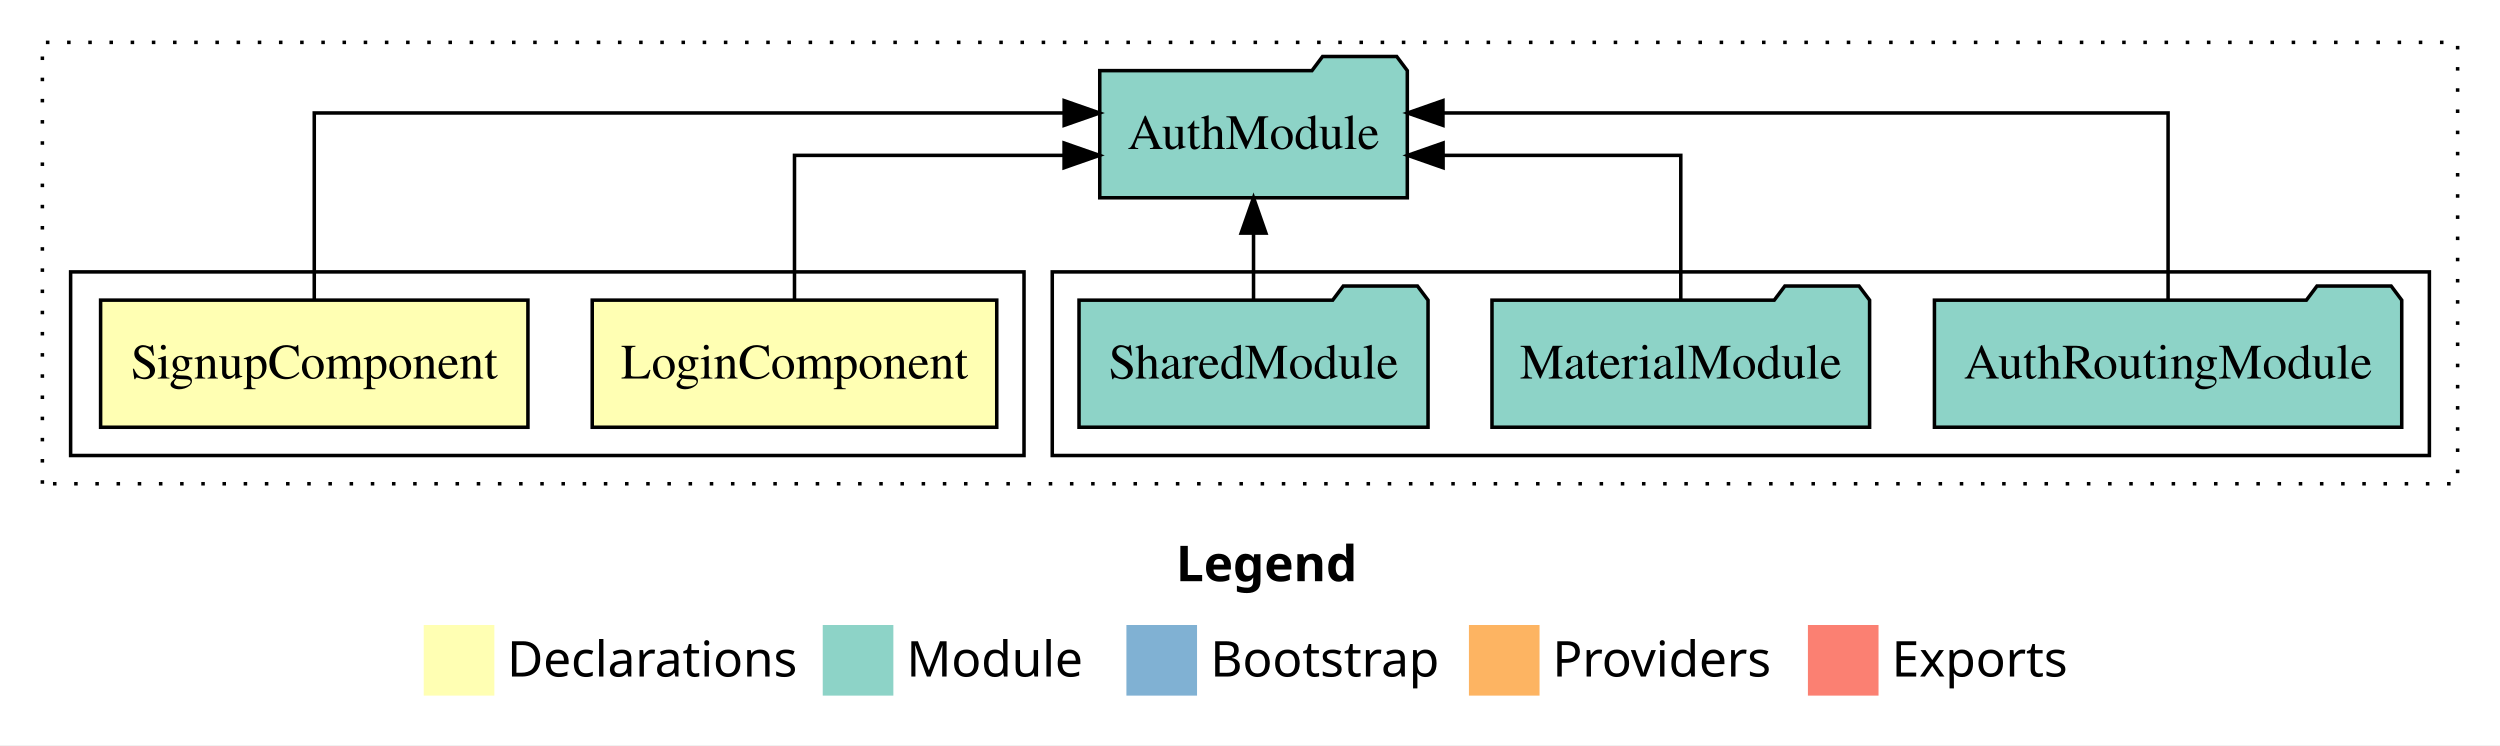
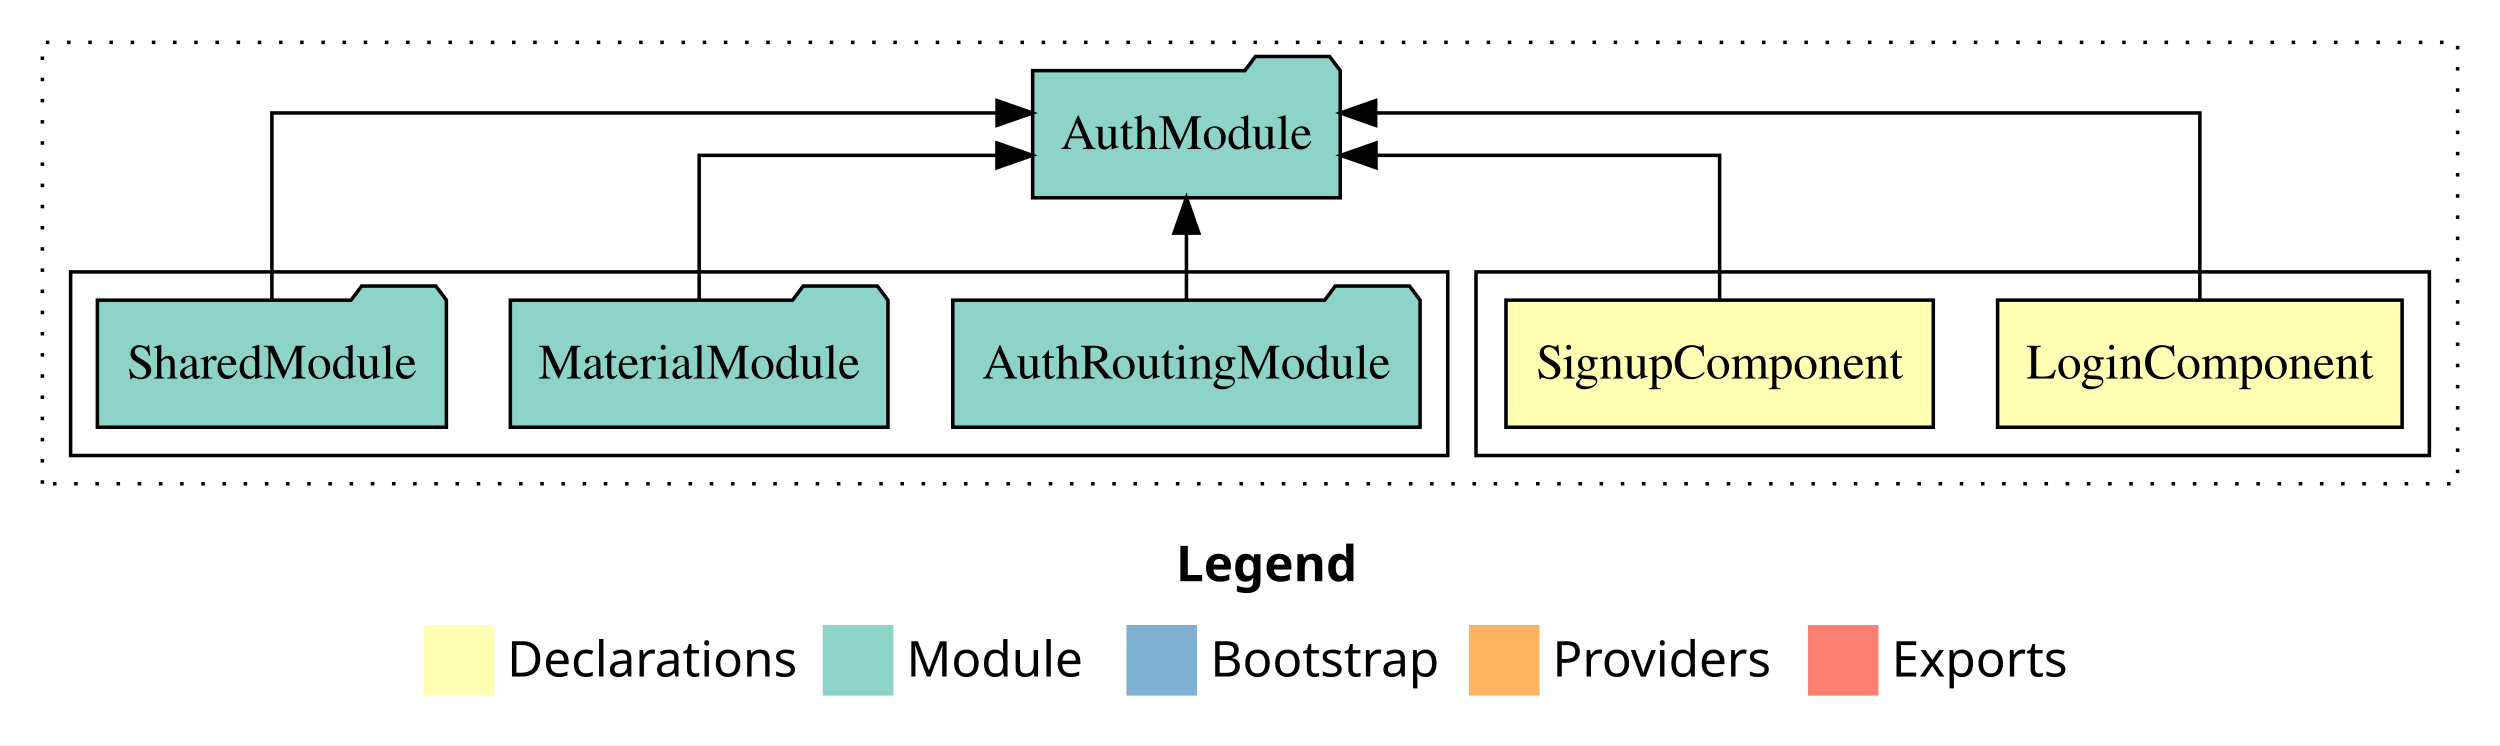
<svg xmlns="http://www.w3.org/2000/svg" width="708pt" height="211pt" viewBox="0.00 0.00 708.00 211.00">
  <g id="graph0" class="graph" transform="scale(1 1) rotate(0) translate(4 207)">
    <polygon fill="white" stroke="transparent" points="-4,4 -4,-207 704,-207 704,4 -4,4" />
    <text text-anchor="start" x="329.01" y="-42.4" font-family="sans-serif" font-weight="bold" font-size="14.00">Legend</text>
    <polygon fill="#ffffb3" stroke="transparent" points="116,-10 116,-30 136,-30 136,-10 116,-10" />
    <text text-anchor="start" x="139.63" y="-15.4" font-family="sans-serif" font-size="14.00">  Declarations</text>
    <polygon fill="#8dd3c7" stroke="transparent" points="229,-10 229,-30 249,-30 249,-10 229,-10" />
    <text text-anchor="start" x="252.73" y="-15.4" font-family="sans-serif" font-size="14.00">  Module</text>
    <polygon fill="#80b1d3" stroke="transparent" points="315,-10 315,-30 335,-30 335,-10 315,-10" />
    <text text-anchor="start" x="338.78" y="-15.4" font-family="sans-serif" font-size="14.00">  Bootstrap</text>
    <polygon fill="#fdb462" stroke="transparent" points="412,-10 412,-30 432,-30 432,-10 412,-10" />
    <text text-anchor="start" x="435.67" y="-15.4" font-family="sans-serif" font-size="14.00">  Providers</text>
    <polygon fill="#fb8072" stroke="transparent" points="508,-10 508,-30 528,-30 528,-10 508,-10" />
    <text text-anchor="start" x="531.73" y="-15.4" font-family="sans-serif" font-size="14.00">  Exports</text>
    <g id="clust1" class="cluster">
      <polygon fill="none" stroke="black" stroke-dasharray="1,5" points="8,-70 8,-195 692,-195 692,-70 8,-70" />
    </g>
+     <g id="clust2" class="cluster">
+       <polygon fill="none" stroke="black" points="414,-78 414,-130 684,-130 684,-78 414,-78" />
+     </g>
    <g id="clust5" class="cluster">
-       <polygon fill="none" stroke="black" points="294,-78 294,-130 684,-130 684,-78 294,-78" />
-     </g>
-     <g id="clust2" class="cluster">
-       <polygon fill="none" stroke="black" points="16,-78 16,-130 286,-130 286,-78 16,-78" />
+       <polygon fill="none" stroke="black" points="16,-78 16,-130 406,-130 406,-78 16,-78" />
    </g>
    <g id="node1" class="node">
-       <polygon fill="#ffffb3" stroke="black" points="278.28,-122 163.72,-122 163.72,-86 278.28,-86 278.28,-122" />
-       <text text-anchor="middle" x="221" y="-99.8" font-family="Times,serif" font-size="14.00">LoginComponent</text>
+       <polygon fill="#ffffb3" stroke="black" points="676.28,-122 561.72,-122 561.72,-86 676.28,-86 676.28,-122" />
+       <text text-anchor="middle" x="619" y="-99.8" font-family="Times,serif" font-size="14.00">LoginComponent</text>
    </g>
    <g id="node3" class="node">
-       <polygon fill="#8dd3c7" stroke="black" points="394.55,-187 391.55,-191 370.55,-191 367.55,-187 307.45,-187 307.45,-151 394.55,-151 394.55,-187" />
-       <text text-anchor="middle" x="351" y="-164.8" font-family="Times,serif" font-size="14.00">AuthModule</text>
+       <polygon fill="#8dd3c7" stroke="black" points="375.55,-187 372.55,-191 351.55,-191 348.55,-187 288.45,-187 288.45,-151 375.55,-151 375.55,-187" />
+       <text text-anchor="middle" x="332" y="-164.8" font-family="Times,serif" font-size="14.00">AuthModule</text>
    </g>
    <g id="edge1" class="edge">
-       <path fill="none" stroke="black" d="M221,-122.02C221,-139.37 221,-163 221,-163 221,-163 297.35,-163 297.35,-163" />
-       <polygon fill="black" stroke="black" points="297.35,-166.5 307.35,-163 297.35,-159.5 297.35,-166.5" />
+       <path fill="none" stroke="black" d="M619,-122.28C619,-143.32 619,-175 619,-175 619,-175 385.59,-175 385.59,-175" />
+       <polygon fill="black" stroke="black" points="385.59,-171.5 375.59,-175 385.59,-178.5 385.59,-171.5" />
    </g>
    <g id="node2" class="node">
-       <polygon fill="#ffffb3" stroke="black" points="145.51,-122 24.49,-122 24.49,-86 145.51,-86 145.51,-122" />
-       <text text-anchor="middle" x="85" y="-99.8" font-family="Times,serif" font-size="14.00">SignupComponent</text>
+       <polygon fill="#ffffb3" stroke="black" points="543.51,-122 422.49,-122 422.49,-86 543.51,-86 543.51,-122" />
+       <text text-anchor="middle" x="483" y="-99.8" font-family="Times,serif" font-size="14.00">SignupComponent</text>
    </g>
    <g id="edge2" class="edge">
-       <path fill="none" stroke="black" d="M85,-122.28C85,-143.32 85,-175 85,-175 85,-175 297.37,-175 297.37,-175" />
-       <polygon fill="black" stroke="black" points="297.37,-178.5 307.37,-175 297.37,-171.5 297.37,-178.5" />
+       <path fill="none" stroke="black" d="M483,-122.02C483,-139.37 483,-163 483,-163 483,-163 385.68,-163 385.68,-163" />
+       <polygon fill="black" stroke="black" points="385.68,-159.5 375.68,-163 385.68,-166.5 385.68,-159.5" />
    </g>
    <g id="node4" class="node">
-       <polygon fill="#8dd3c7" stroke="black" points="676.17,-122 673.17,-126 652.17,-126 649.17,-122 543.83,-122 543.83,-86 676.17,-86 676.17,-122" />
-       <text text-anchor="middle" x="610" y="-99.8" font-family="Times,serif" font-size="14.00">AuthRoutingModule</text>
+       <polygon fill="#8dd3c7" stroke="black" points="398.17,-122 395.17,-126 374.17,-126 371.17,-122 265.83,-122 265.83,-86 398.17,-86 398.17,-122" />
+       <text text-anchor="middle" x="332" y="-99.8" font-family="Times,serif" font-size="14.00">AuthRoutingModule</text>
    </g>
    <g id="edge3" class="edge">
-       <path fill="none" stroke="black" d="M610,-122.28C610,-143.32 610,-175 610,-175 610,-175 404.64,-175 404.64,-175" />
-       <polygon fill="black" stroke="black" points="404.64,-171.5 394.64,-175 404.64,-178.5 404.64,-171.5" />
+       <path fill="none" stroke="black" d="M332,-122.11C332,-122.11 332,-140.99 332,-140.99" />
+       <polygon fill="black" stroke="black" points="328.5,-140.99 332,-150.99 335.5,-140.99 328.5,-140.99" />
    </g>
    <g id="node5" class="node">
-       <polygon fill="#8dd3c7" stroke="black" points="525.47,-122 522.47,-126 501.47,-126 498.47,-122 418.53,-122 418.53,-86 525.47,-86 525.47,-122" />
-       <text text-anchor="middle" x="472" y="-99.8" font-family="Times,serif" font-size="14.00">MaterialModule</text>
+       <polygon fill="#8dd3c7" stroke="black" points="247.47,-122 244.47,-126 223.47,-126 220.47,-122 140.53,-122 140.53,-86 247.47,-86 247.47,-122" />
+       <text text-anchor="middle" x="194" y="-99.8" font-family="Times,serif" font-size="14.00">MaterialModule</text>
    </g>
    <g id="edge4" class="edge">
-       <path fill="none" stroke="black" d="M472,-122.02C472,-139.37 472,-163 472,-163 472,-163 404.68,-163 404.68,-163" />
-       <polygon fill="black" stroke="black" points="404.68,-159.5 394.68,-163 404.68,-166.5 404.68,-159.5" />
+       <path fill="none" stroke="black" d="M194,-122.02C194,-139.37 194,-163 194,-163 194,-163 278.34,-163 278.34,-163" />
+       <polygon fill="black" stroke="black" points="278.34,-166.5 288.34,-163 278.34,-159.5 278.34,-166.5" />
    </g>
    <g id="node6" class="node">
-       <polygon fill="#8dd3c7" stroke="black" points="400.42,-122 397.42,-126 376.42,-126 373.42,-122 301.58,-122 301.58,-86 400.42,-86 400.42,-122" />
-       <text text-anchor="middle" x="351" y="-99.8" font-family="Times,serif" font-size="14.00">SharedModule</text>
+       <polygon fill="#8dd3c7" stroke="black" points="122.42,-122 119.42,-126 98.42,-126 95.42,-122 23.58,-122 23.58,-86 122.42,-86 122.42,-122" />
+       <text text-anchor="middle" x="73" y="-99.8" font-family="Times,serif" font-size="14.00">SharedModule</text>
    </g>
    <g id="edge5" class="edge">
-       <path fill="none" stroke="black" d="M351,-122.11C351,-122.11 351,-140.99 351,-140.99" />
-       <polygon fill="black" stroke="black" points="347.5,-140.99 351,-150.99 354.5,-140.99 347.5,-140.99" />
+       <path fill="none" stroke="black" d="M73,-122.28C73,-143.32 73,-175 73,-175 73,-175 278.36,-175 278.36,-175" />
+       <polygon fill="black" stroke="black" points="278.36,-178.5 288.36,-175 278.36,-171.5 278.36,-178.5" />
    </g>
  </g>
</svg>
